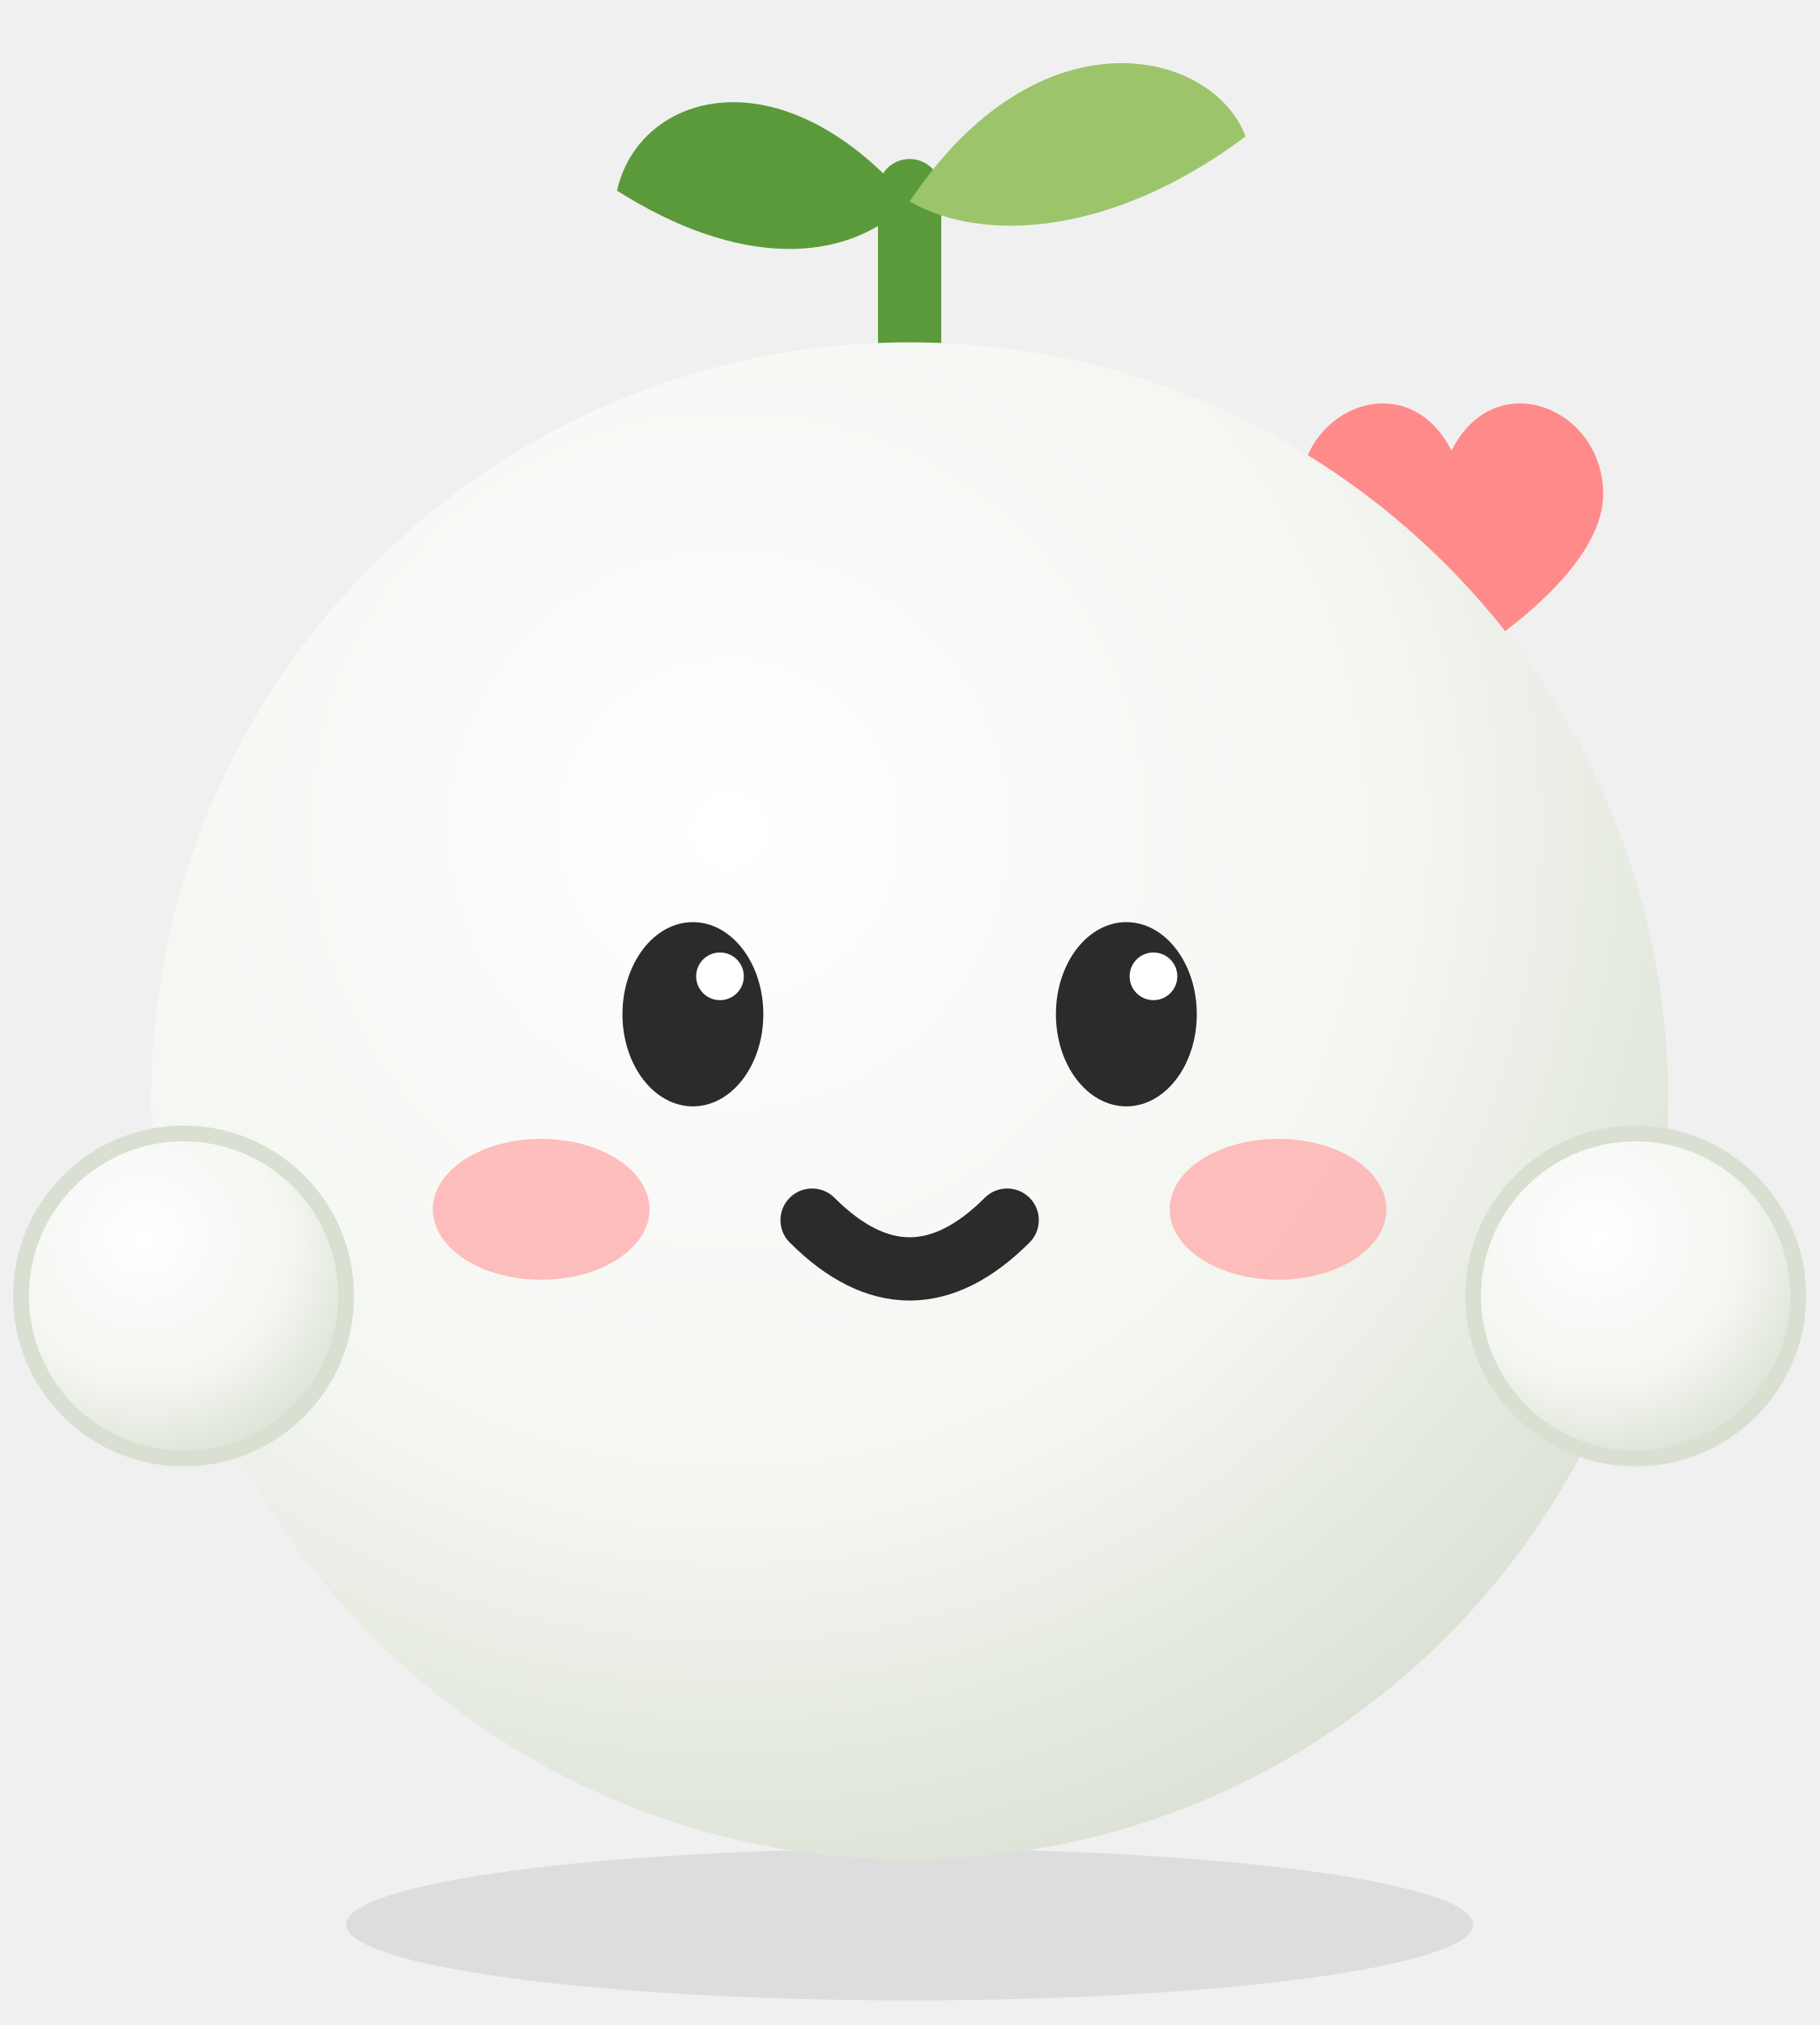
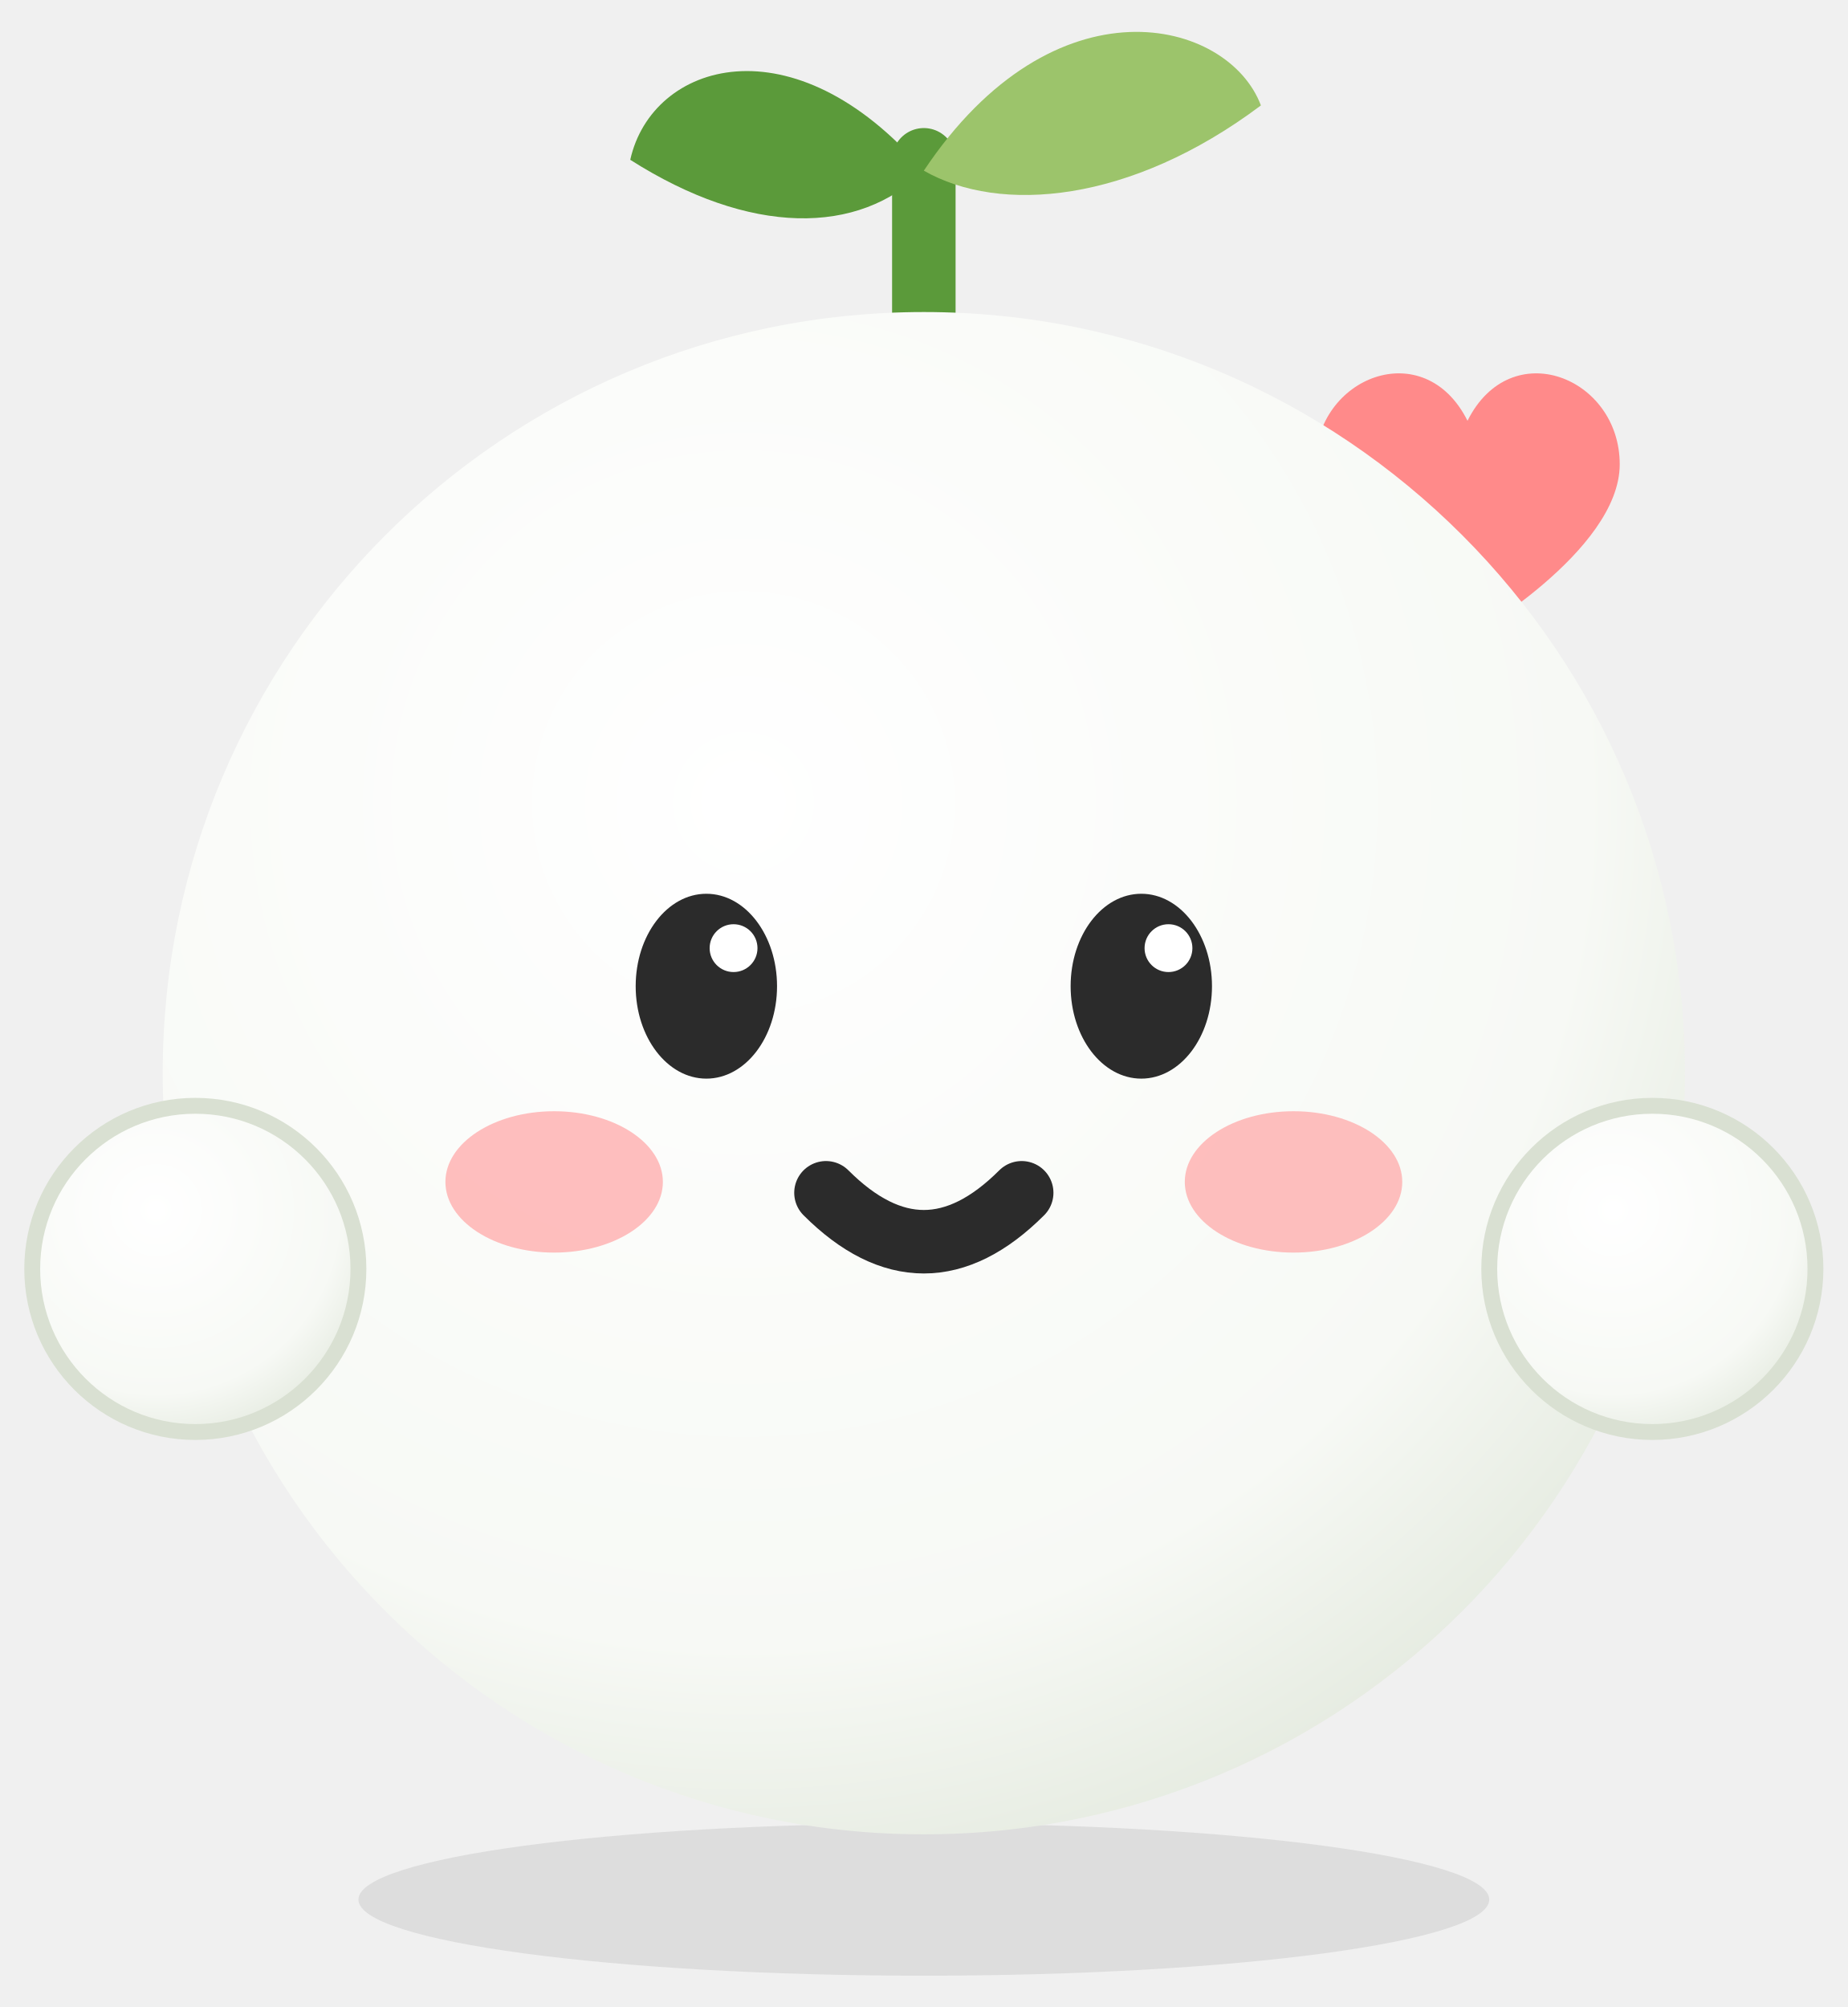
- <svg xmlns="http://www.w3.org/2000/svg" width="115" height="128" viewBox="162 117 115 128" fill="none">
-   <path d="M219.5 243.445C239.172 243.445 255.12 241.298 255.12 238.65C255.12 236.002 239.172 233.855 219.5 233.855C199.828 233.855 183.88 236.002 183.88 238.65C183.88 241.298 199.828 243.445 219.5 243.445Z" fill="black" fill-opacity="0.08" />
-   <path d="M263.34 148.23C263.34 142.75 256.49 140.01 253.75 145.49C251.01 140.01 244.16 142.75 244.16 148.23C244.16 153.71 253.75 159.19 253.75 159.19C253.75 159.19 263.34 153.71 263.34 148.23Z" fill="#FF8A8A" />
-   <path d="M219.5 138.64V129.05" stroke-width="4" stroke-linecap="round" stroke="#5B9A3A" />
-   <path d="M219.5 129.735C211.28 120.145 202.375 122.885 201.005 129.05C208.54 133.845 215.39 133.845 219.5 129.735Z" fill="#5B9A3A" />
-   <path d="M219.5 129.735C227.72 117.405 238.68 120.145 240.735 125.625C232.515 131.79 224.295 132.475 219.5 129.735Z" fill="#9CC46B" />
-   <path d="M219.5 234.54C245.982 234.54 267.45 213.072 267.45 186.59C267.45 160.108 245.982 138.64 219.5 138.64C193.018 138.64 171.55 160.108 171.55 186.59C171.55 213.072 193.018 234.54 219.5 234.54Z" fill="url(#heart_paint0_radial)" />
-   <path d="M196.21 197.893C199.993 197.893 203.06 195.899 203.06 193.44C203.06 190.981 199.993 188.988 196.21 188.988C192.427 188.988 189.36 190.981 189.36 193.44C189.36 195.899 192.427 197.893 196.21 197.893Z" fill="#FFA9A9" fill-opacity="0.75" />
-   <path d="M242.79 197.893C246.573 197.893 249.64 195.899 249.64 193.44C249.64 190.981 246.573 188.988 242.79 188.988C239.007 188.988 235.94 190.981 235.94 193.44C235.94 195.899 239.007 197.893 242.79 197.893Z" fill="#FFA9A9" fill-opacity="0.75" />
-   <path d="M205.8 186.933C208.259 186.933 210.252 184.326 210.252 181.11C210.252 177.894 208.259 175.288 205.8 175.288C203.341 175.288 201.347 177.894 201.347 181.11C201.347 184.326 203.341 186.933 205.8 186.933Z" fill="#2B2B2B" />
-   <path d="M233.2 186.933C235.659 186.933 237.652 184.326 237.652 181.11C237.652 177.894 235.659 175.288 233.2 175.288C230.741 175.288 228.747 177.894 228.747 181.11C228.747 184.326 230.741 186.933 233.2 186.933Z" fill="#2B2B2B" />
-   <path d="M207.512 180.22C208.345 180.22 209.019 179.545 209.019 178.713C209.019 177.88 208.345 177.206 207.512 177.206C206.68 177.206 206.005 177.88 206.005 178.713C206.005 179.545 206.68 180.22 207.512 180.22Z" fill="white" />
-   <path d="M234.913 180.22C235.745 180.22 236.42 179.545 236.42 178.713C236.42 177.88 235.745 177.206 234.913 177.206C234.08 177.206 233.406 177.88 233.406 178.713C233.406 179.545 234.08 180.22 234.913 180.22Z" fill="white" />
-   <path d="M213.335 194.125C217.445 198.235 221.555 198.235 225.665 194.125" stroke-width="4" stroke-linecap="round" stroke="#2B2B2B" />
-   <path d="M173.605 209.195C179.28 209.195 183.88 204.595 183.88 198.92C183.88 193.245 179.28 188.645 173.605 188.645C167.93 188.645 163.33 193.245 163.33 198.92C163.33 204.595 167.93 209.195 173.605 209.195Z" fill="url(#heart_paint1_radial)" stroke="#D9E0D2" />
-   <path d="M265.395 209.195C271.07 209.195 275.67 204.595 275.67 198.92C275.67 193.245 271.07 188.645 265.395 188.645C259.72 188.645 255.12 193.245 255.12 198.92C255.12 204.595 259.72 209.195 265.395 209.195Z" fill="url(#heart_paint2_radial)" stroke="#D9E0D2" />
+ <svg xmlns="http://www.w3.org/2000/svg" width="116" height="126" viewBox="10.3 10.5 116.4 126.4" fill="none">
+   <path d="M68.5 134.945C88.172 134.945 104.12 132.798 104.12 130.15C104.12 127.502 88.172 125.355 68.5 125.355C48.828 125.355 32.88 127.502 32.88 130.15C32.88 132.798 48.828 134.945 68.5 134.945Z" fill="black" fill-opacity="0.08" />
+   <path d="M112.34 39.73C112.34 34.25 105.49 31.51 102.75 36.99C100.01 31.51 93.16 34.25 93.16 39.73C93.16 45.21 102.75 50.69 102.75 50.69C102.75 50.69 112.34 45.21 112.34 39.73Z" fill="#FF8A8A" />
+   <path d="M68.5 30.14V20.55" stroke-width="4" stroke-linecap="round" stroke="#5B9A3A" />
+   <path d="M68.5 21.235C60.28 11.645 51.375 14.385 50.005 20.55C57.54 25.345 64.39 25.345 68.5 21.235Z" fill="#5B9A3A" />
+   <path d="M68.5 21.235C76.72 8.905 87.68 11.645 89.735 17.125C81.515 23.29 73.295 23.975 68.5 21.235Z" fill="#9CC46B" />
+   <path d="M68.5 126.04C94.982 126.04 116.45 104.572 116.45 78.09C116.45 51.608 94.982 30.14 68.5 30.14C42.018 30.14 20.55 51.608 20.55 78.09C20.55 104.572 42.018 126.04 68.5 126.04Z" fill="url(#mascot_heart_shade)" />
+   <path d="M45.21 89.392C48.993 89.392 52.06 87.399 52.06 84.94C52.06 82.481 48.993 80.487 45.21 80.487C41.427 80.487 38.36 82.481 38.36 84.94C38.36 87.399 41.427 89.392 45.21 89.392Z" fill="#FFA9A9" fill-opacity="0.75" />
+   <path d="M91.79 89.392C95.573 89.392 98.64 87.399 98.64 84.94C98.64 82.481 95.573 80.487 91.79 80.487C88.007 80.487 84.94 82.481 84.94 84.94C84.94 87.399 88.007 89.392 91.79 89.392Z" fill="#FFA9A9" fill-opacity="0.75" />
+   <path d="M54.8 78.433C57.259 78.433 59.252 75.826 59.252 72.61C59.252 69.394 57.259 66.787 54.8 66.787C52.341 66.787 50.347 69.394 50.347 72.61C50.347 75.826 52.341 78.433 54.8 78.433Z" fill="#2B2B2B" />
+   <path d="M82.2 78.433C84.659 78.433 86.653 75.826 86.653 72.61C86.653 69.394 84.659 66.787 82.2 66.787C79.741 66.787 77.748 69.394 77.748 72.61C77.748 75.826 79.741 78.433 82.2 78.433Z" fill="#2B2B2B" />
+   <path d="M56.513 71.719C57.345 71.719 58.02 71.045 58.02 70.213C58.02 69.38 57.345 68.706 56.513 68.706C55.68 68.706 55.006 69.38 55.006 70.213C55.006 71.045 55.68 71.719 56.513 71.719Z" fill="white" />
+   <path d="M83.912 71.719C84.745 71.719 85.419 71.045 85.419 70.213C85.419 69.38 84.745 68.706 83.912 68.706C83.08 68.706 82.406 69.38 82.406 70.213C82.406 71.045 83.08 71.719 83.912 71.719Z" fill="white" />
+   <path d="M62.335 85.625C66.445 89.735 70.555 89.735 74.665 85.625" stroke-width="4" stroke-linecap="round" stroke="#2B2B2B" />
+   <path d="M22.605 100.695C28.28 100.695 32.88 96.095 32.88 90.42C32.88 84.745 28.28 80.145 22.605 80.145C16.93 80.145 12.33 84.745 12.33 90.42C12.33 96.095 16.93 100.695 22.605 100.695Z" fill="url(#mascot_heart_shade)" stroke="#D9E0D2" />
+   <path d="M114.395 100.695C120.07 100.695 124.67 96.095 124.67 90.42C124.67 84.745 120.07 80.145 114.395 80.145C108.72 80.145 104.12 84.745 104.12 90.42C104.12 96.095 108.72 100.695 114.395 100.695Z" fill="url(#mascot_heart_shade)" stroke="#D9E0D2" />
  <defs>
-     <radialGradient id="heart_paint0_radial" cx="0" cy="0" r="1" gradientUnits="userSpaceOnUse" gradientTransform="translate(207.992 169.328) scale(71.925)">
-       <stop stop-color="white" />
-       <stop offset="0.6" stop-color="#F4F6F1" />
-       <stop offset="1" stop-color="#D9E0D2" />
-     </radialGradient>
-     <radialGradient id="heart_paint1_radial" cx="0" cy="0" r="1" gradientUnits="userSpaceOnUse" gradientTransform="translate(171.139 195.221) scale(15.4125)">
-       <stop stop-color="white" />
-       <stop offset="0.6" stop-color="#F4F6F1" />
-       <stop offset="1" stop-color="#D9E0D2" />
-     </radialGradient>
-     <radialGradient id="heart_paint2_radial" cx="0" cy="0" r="1" gradientUnits="userSpaceOnUse" gradientTransform="translate(262.929 195.221) scale(15.4125)">
-       <stop stop-color="white" />
-       <stop offset="0.6" stop-color="#F4F6F1" />
-       <stop offset="1" stop-color="#D9E0D2" />
+     <radialGradient id="mascot_heart_shade" cx="0.38" cy="0.32" r="0.75" fx="0.38" fy="0.32">
+       <stop offset="0" stop-color="#FFFFFF" />
+       <stop offset="0.75" stop-color="#F7F9F5" />
+       <stop offset="1" stop-color="#E4EADF" />
    </radialGradient>
  </defs>
</svg>
